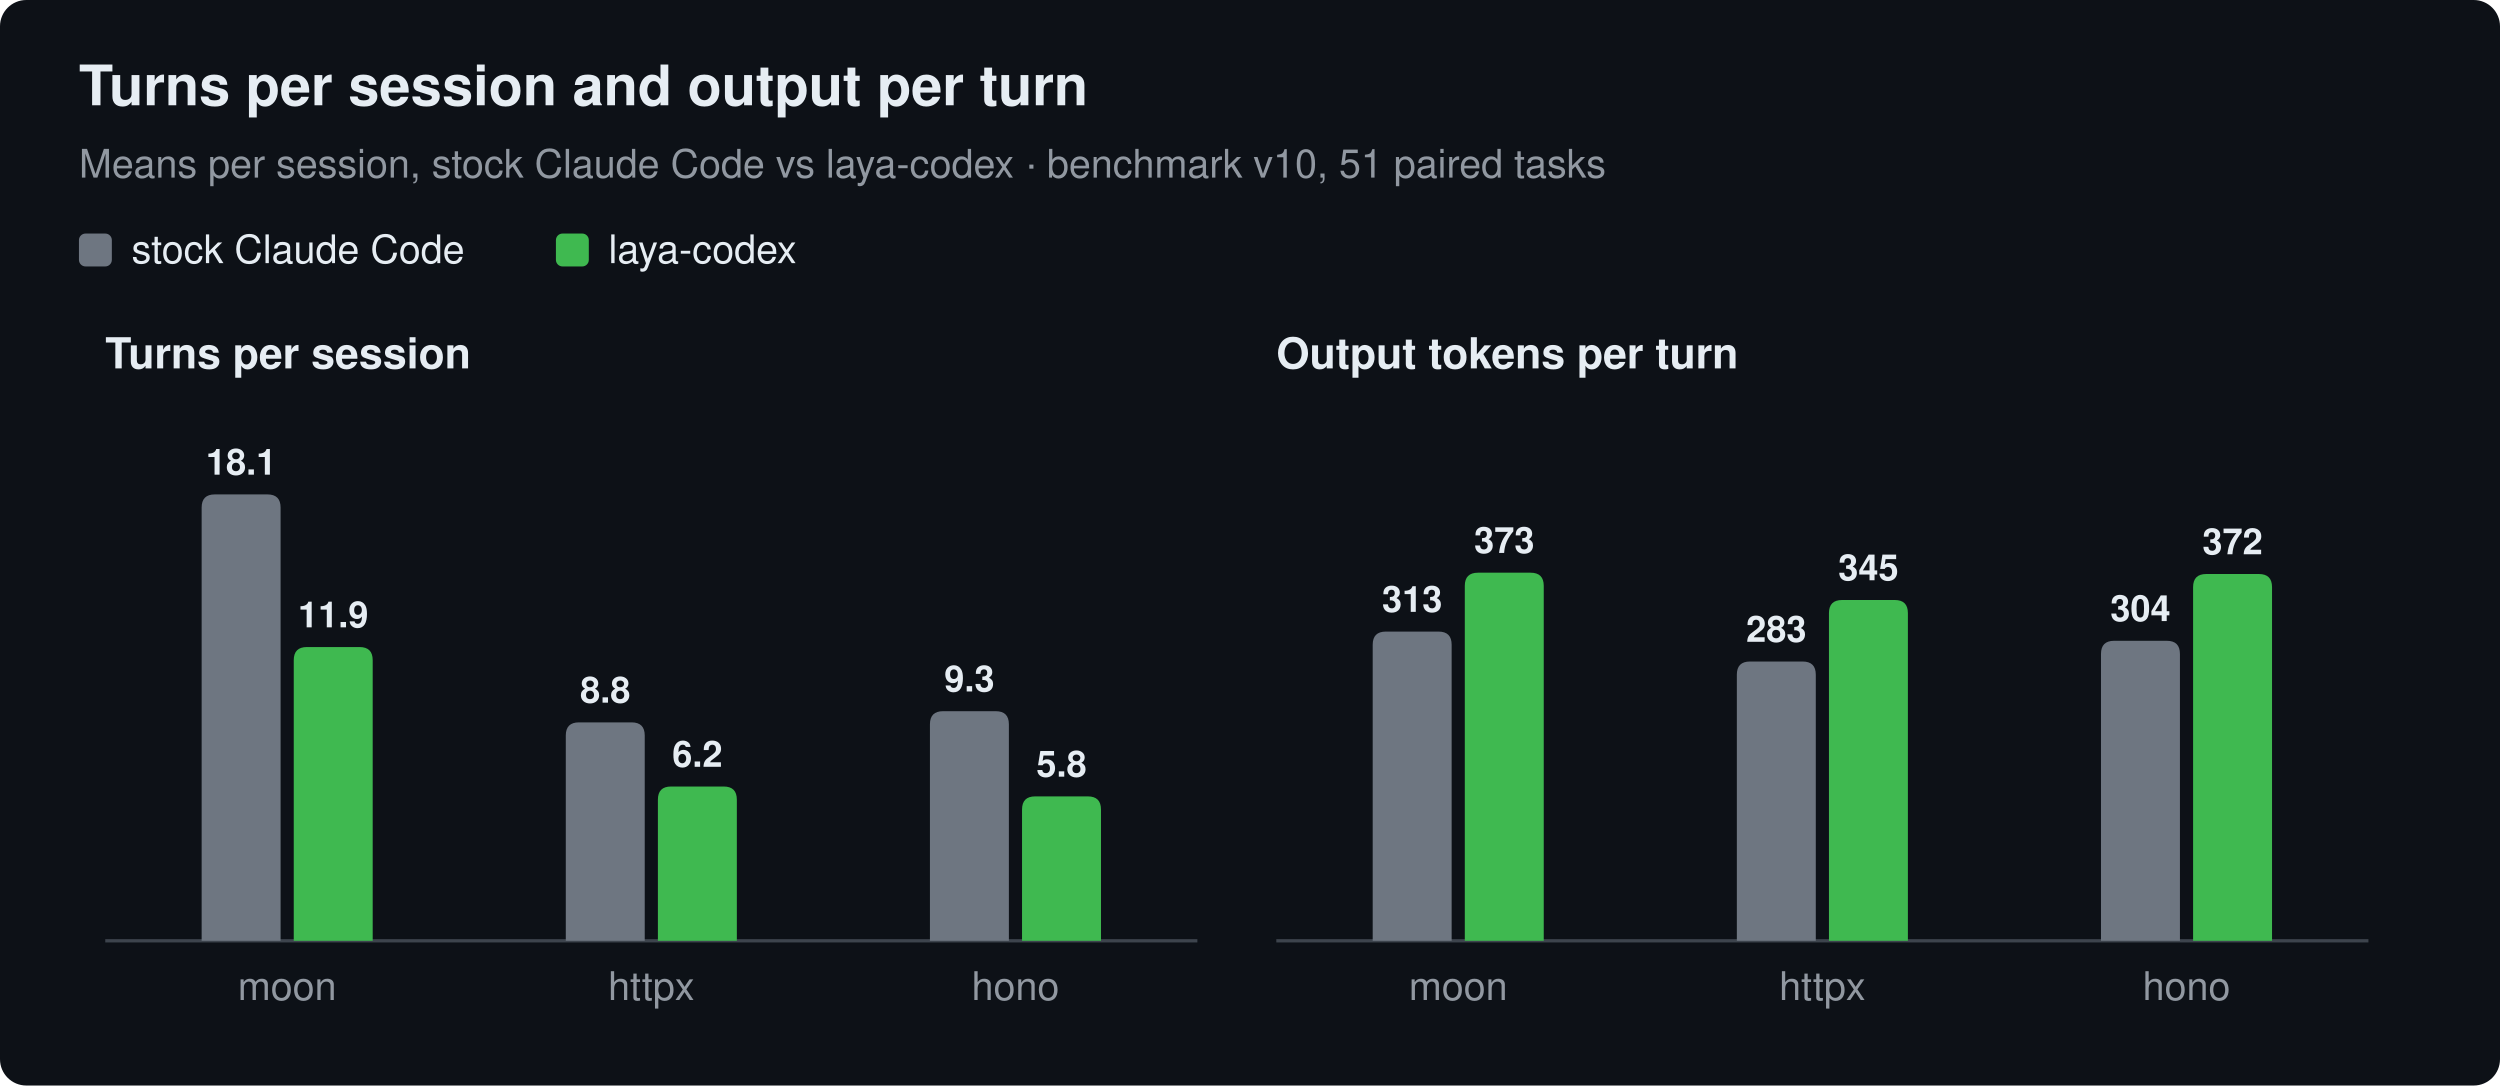
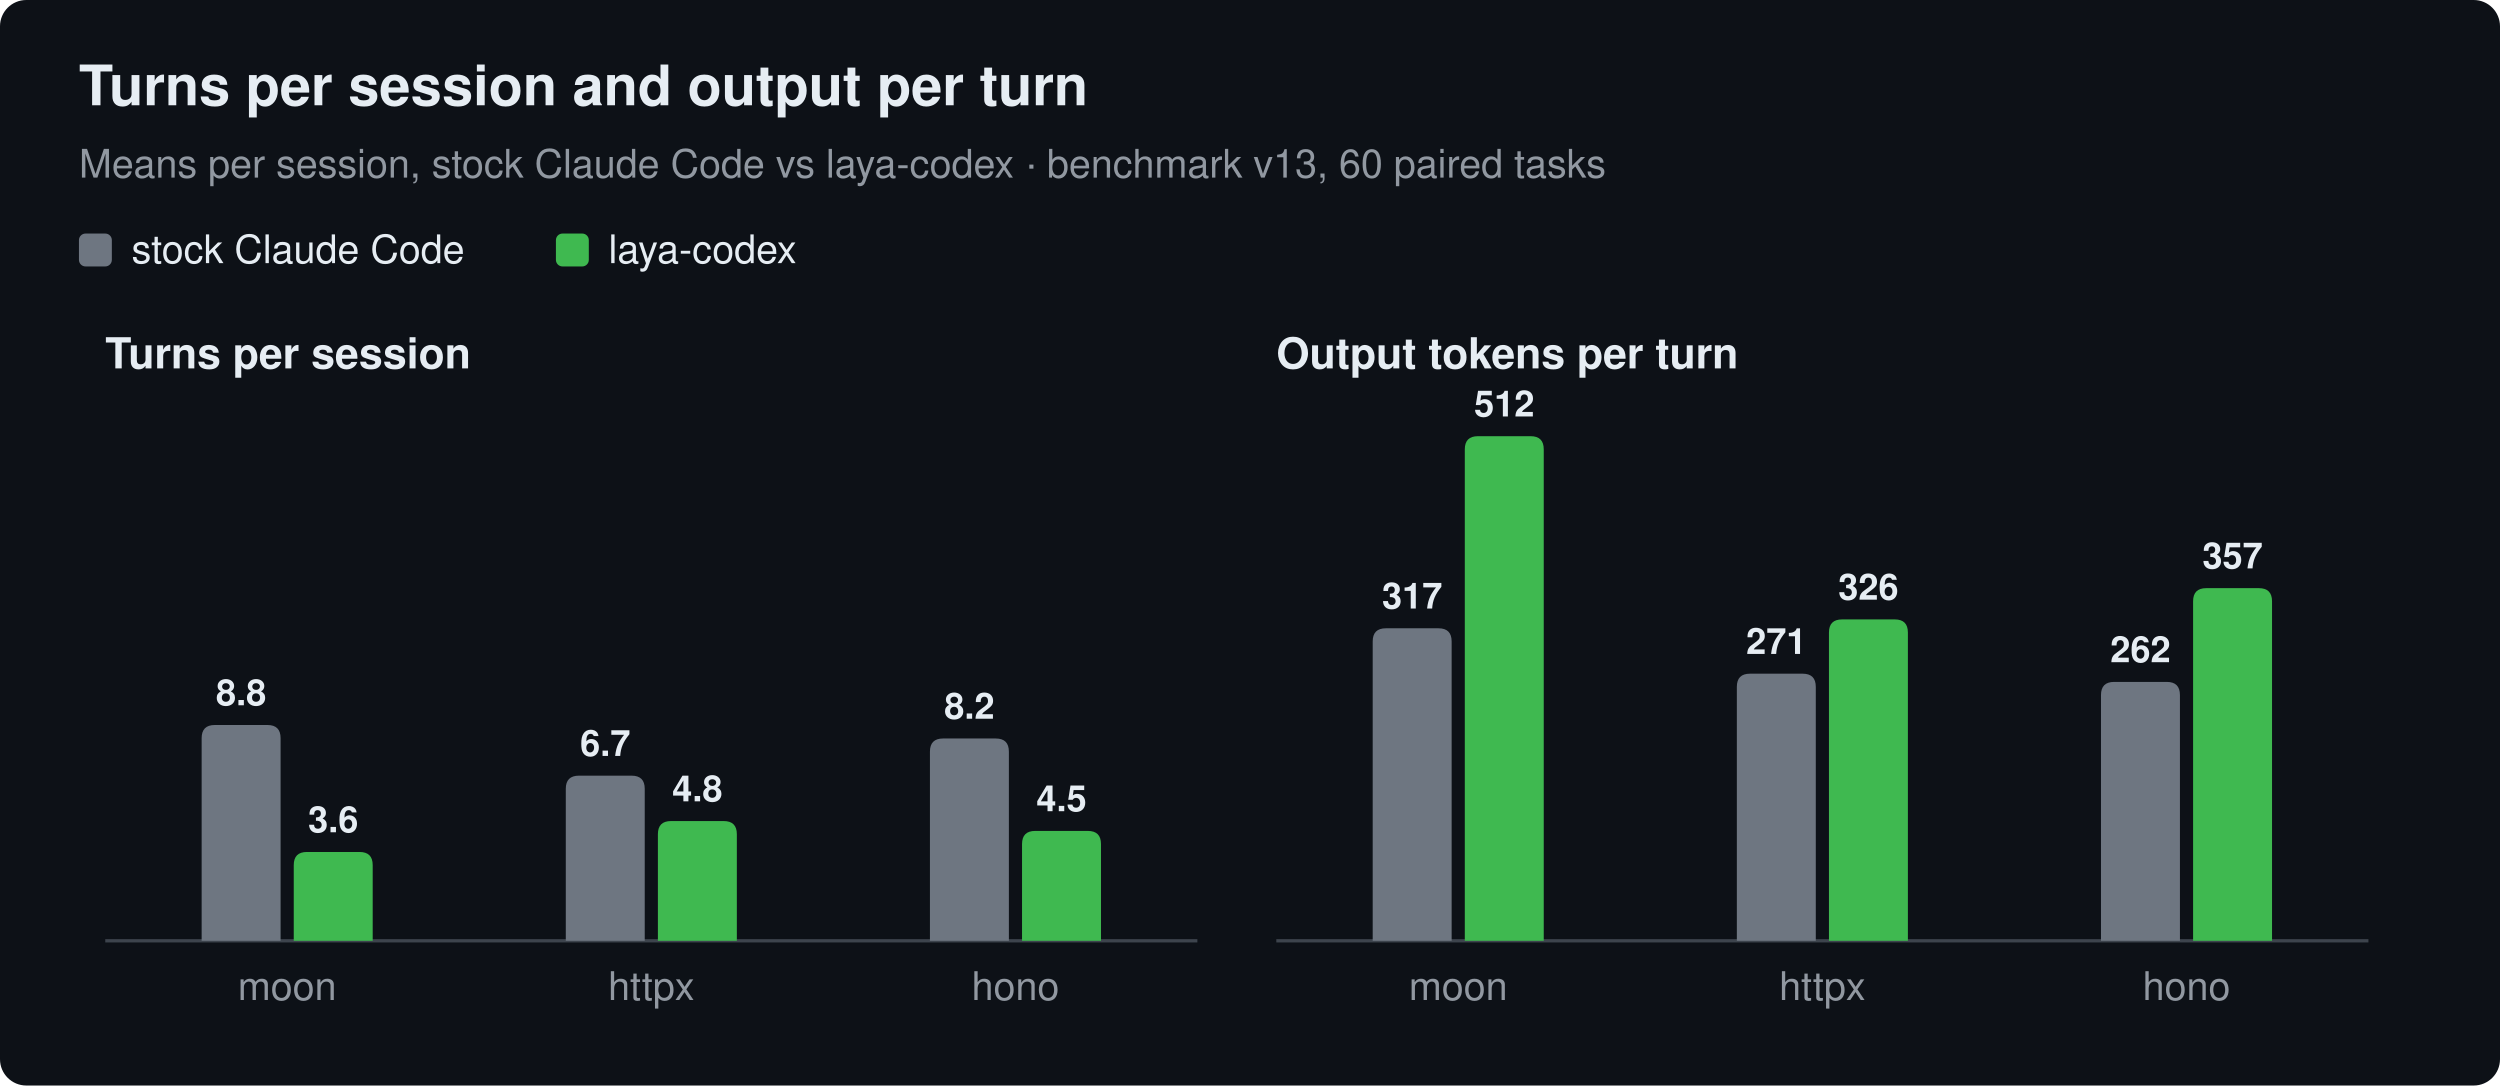
<svg xmlns="http://www.w3.org/2000/svg" width="760" height="330" viewBox="0 0 760 330" role="img" aria-label="Turns per session and output tokens per turn, stock vs laya-codex">
  <rect width="760" height="330" rx="8" fill="#0d1117" />
  <text x="24.0" y="32.0" font-family="-apple-system,BlinkMacSystemFont,'Segoe UI',Helvetica,Arial,sans-serif" font-size="17" fill="#e6edf3" text-anchor="start" font-weight="600">Turns per session and output per turn</text>
-   <text x="24.0" y="54.0" font-family="-apple-system,BlinkMacSystemFont,'Segoe UI',Helvetica,Arial,sans-serif" font-size="12" fill="#9198a1" text-anchor="start" font-weight="normal">Means per session, stock Claude Code vs laya-codex · benchmark v10, 51 paired tasks</text>
+   <text x="24.0" y="54.0" font-family="-apple-system,BlinkMacSystemFont,'Segoe UI',Helvetica,Arial,sans-serif" font-size="12" fill="#9198a1" text-anchor="start" font-weight="normal">Means per session, stock Claude Code vs laya-codex · benchmark v13, 60 paired tasks</text>
  <rect x="24" y="71" width="10" height="10" rx="2" fill="#6e7681" />
  <text x="40.0" y="80.0" font-family="-apple-system,BlinkMacSystemFont,'Segoe UI',Helvetica,Arial,sans-serif" font-size="12" fill="#e6edf3" text-anchor="start" font-weight="normal">stock Claude Code</text>
  <rect x="169" y="71" width="10" height="10" rx="2" fill="#3fb950" />
  <text x="185.0" y="80.0" font-family="-apple-system,BlinkMacSystemFont,'Segoe UI',Helvetica,Arial,sans-serif" font-size="12" fill="#e6edf3" text-anchor="start" font-weight="normal">laya-codex</text>
  <text x="32.0" y="112.0" font-family="-apple-system,BlinkMacSystemFont,'Segoe UI',Helvetica,Arial,sans-serif" font-size="13" fill="#e6edf3" text-anchor="start" font-weight="600">Turns per session</text>
  <line x1="32.0" y1="286" x2="364.0" y2="286" stroke="#3d444d" stroke-width="1" />
-   <path d="M61.3,286 v-131.7 q0,-4 4,-4 h16 q4,0 4,4 v131.7 z" fill="#6e7681" />
-   <text x="73.3" y="144.3" font-family="-apple-system,BlinkMacSystemFont,'Segoe UI',Helvetica,Arial,sans-serif" font-size="11" fill="#e6edf3" text-anchor="middle" font-weight="600">18.1</text>
-   <path d="M89.3,286 v-85.3 q0,-4 4,-4 h16 q4,0 4,4 v85.3 z" fill="#3fb950" />
-   <text x="101.3" y="190.7" font-family="-apple-system,BlinkMacSystemFont,'Segoe UI',Helvetica,Arial,sans-serif" font-size="11" fill="#e6edf3" text-anchor="middle" font-weight="600">11.9</text>
+   <path d="M61.3,286 v-61.6 q0,-4 4,-4 h16 q4,0 4,4 v61.6 z" fill="#6e7681" />
+   <text x="73.3" y="214.4" font-family="-apple-system,BlinkMacSystemFont,'Segoe UI',Helvetica,Arial,sans-serif" font-size="11" fill="#e6edf3" text-anchor="middle" font-weight="600">8.8</text>
+   <path d="M89.3,286 v-23.0 q0,-4 4,-4 h16 q4,0 4,4 v23.0 z" fill="#3fb950" />
+   <text x="101.3" y="253.0" font-family="-apple-system,BlinkMacSystemFont,'Segoe UI',Helvetica,Arial,sans-serif" font-size="11" fill="#e6edf3" text-anchor="middle" font-weight="600">3.6</text>
  <text x="87.3" y="304.0" font-family="-apple-system,BlinkMacSystemFont,'Segoe UI',Helvetica,Arial,sans-serif" font-size="12" fill="#9198a1" text-anchor="middle" font-weight="normal">moon</text>
-   <path d="M172.0,286 v-62.4 q0,-4 4,-4 h16 q4,0 4,4 v62.4 z" fill="#6e7681" />
-   <text x="184.0" y="213.6" font-family="-apple-system,BlinkMacSystemFont,'Segoe UI',Helvetica,Arial,sans-serif" font-size="11" fill="#e6edf3" text-anchor="middle" font-weight="600">8.8</text>
-   <path d="M200.0,286 v-42.9 q0,-4 4,-4 h16 q4,0 4,4 v42.9 z" fill="#3fb950" />
-   <text x="212.0" y="233.1" font-family="-apple-system,BlinkMacSystemFont,'Segoe UI',Helvetica,Arial,sans-serif" font-size="11" fill="#e6edf3" text-anchor="middle" font-weight="600">6.2</text>
+   <path d="M172.0,286 v-46.2 q0,-4 4,-4 h16 q4,0 4,4 v46.2 z" fill="#6e7681" />
+   <text x="184.0" y="229.8" font-family="-apple-system,BlinkMacSystemFont,'Segoe UI',Helvetica,Arial,sans-serif" font-size="11" fill="#e6edf3" text-anchor="middle" font-weight="600">6.7</text>
+   <path d="M200.0,286 v-32.4 q0,-4 4,-4 h16 q4,0 4,4 v32.4 z" fill="#3fb950" />
+   <text x="212.0" y="243.6" font-family="-apple-system,BlinkMacSystemFont,'Segoe UI',Helvetica,Arial,sans-serif" font-size="11" fill="#e6edf3" text-anchor="middle" font-weight="600">4.8</text>
  <text x="198.0" y="304.0" font-family="-apple-system,BlinkMacSystemFont,'Segoe UI',Helvetica,Arial,sans-serif" font-size="12" fill="#9198a1" text-anchor="middle" font-weight="normal">httpx</text>
-   <path d="M282.7,286 v-65.8 q0,-4 4,-4 h16 q4,0 4,4 v65.8 z" fill="#6e7681" />
-   <text x="294.7" y="210.2" font-family="-apple-system,BlinkMacSystemFont,'Segoe UI',Helvetica,Arial,sans-serif" font-size="11" fill="#e6edf3" text-anchor="middle" font-weight="600">9.3</text>
-   <path d="M310.7,286 v-39.9 q0,-4 4,-4 h16 q4,0 4,4 v39.9 z" fill="#3fb950" />
-   <text x="322.7" y="236.1" font-family="-apple-system,BlinkMacSystemFont,'Segoe UI',Helvetica,Arial,sans-serif" font-size="11" fill="#e6edf3" text-anchor="middle" font-weight="600">5.8</text>
+   <path d="M282.7,286 v-57.5 q0,-4 4,-4 h16 q4,0 4,4 v57.5 z" fill="#6e7681" />
+   <text x="294.7" y="218.5" font-family="-apple-system,BlinkMacSystemFont,'Segoe UI',Helvetica,Arial,sans-serif" font-size="11" fill="#e6edf3" text-anchor="middle" font-weight="600">8.2</text>
+   <path d="M310.7,286 v-29.4 q0,-4 4,-4 h16 q4,0 4,4 v29.4 z" fill="#3fb950" />
+   <text x="322.7" y="246.6" font-family="-apple-system,BlinkMacSystemFont,'Segoe UI',Helvetica,Arial,sans-serif" font-size="11" fill="#e6edf3" text-anchor="middle" font-weight="600">4.5</text>
  <text x="308.7" y="304.0" font-family="-apple-system,BlinkMacSystemFont,'Segoe UI',Helvetica,Arial,sans-serif" font-size="12" fill="#9198a1" text-anchor="middle" font-weight="normal">hono</text>
  <text x="388.0" y="112.0" font-family="-apple-system,BlinkMacSystemFont,'Segoe UI',Helvetica,Arial,sans-serif" font-size="13" fill="#e6edf3" text-anchor="start" font-weight="600">Output tokens per turn</text>
  <line x1="388.0" y1="286" x2="720.0" y2="286" stroke="#3d444d" stroke-width="1" />
-   <path d="M417.3,286 v-90.0 q0,-4 4,-4 h16 q4,0 4,4 v90.0 z" fill="#6e7681" />
-   <text x="429.3" y="186.0" font-family="-apple-system,BlinkMacSystemFont,'Segoe UI',Helvetica,Arial,sans-serif" font-size="11" fill="#e6edf3" text-anchor="middle" font-weight="600">313</text>
-   <path d="M445.3,286 v-107.9 q0,-4 4,-4 h16 q4,0 4,4 v107.9 z" fill="#3fb950" />
-   <text x="457.3" y="168.1" font-family="-apple-system,BlinkMacSystemFont,'Segoe UI',Helvetica,Arial,sans-serif" font-size="11" fill="#e6edf3" text-anchor="middle" font-weight="600">373</text>
+   <path d="M417.3,286 v-91.0 q0,-4 4,-4 h16 q4,0 4,4 v91.0 z" fill="#6e7681" />
+   <text x="429.3" y="185.0" font-family="-apple-system,BlinkMacSystemFont,'Segoe UI',Helvetica,Arial,sans-serif" font-size="11" fill="#e6edf3" text-anchor="middle" font-weight="600">317</text>
+   <path d="M445.3,286 v-149.4 q0,-4 4,-4 h16 q4,0 4,4 v149.4 z" fill="#3fb950" />
+   <text x="457.3" y="126.6" font-family="-apple-system,BlinkMacSystemFont,'Segoe UI',Helvetica,Arial,sans-serif" font-size="11" fill="#e6edf3" text-anchor="middle" font-weight="600">512</text>
  <text x="443.3" y="304.0" font-family="-apple-system,BlinkMacSystemFont,'Segoe UI',Helvetica,Arial,sans-serif" font-size="12" fill="#9198a1" text-anchor="middle" font-weight="normal">moon</text>
-   <path d="M528.0,286 v-80.9 q0,-4 4,-4 h16 q4,0 4,4 v80.9 z" fill="#6e7681" />
-   <text x="540.0" y="195.1" font-family="-apple-system,BlinkMacSystemFont,'Segoe UI',Helvetica,Arial,sans-serif" font-size="11" fill="#e6edf3" text-anchor="middle" font-weight="600">283</text>
-   <path d="M556.0,286 v-99.6 q0,-4 4,-4 h16 q4,0 4,4 v99.6 z" fill="#3fb950" />
-   <text x="568.0" y="176.4" font-family="-apple-system,BlinkMacSystemFont,'Segoe UI',Helvetica,Arial,sans-serif" font-size="11" fill="#e6edf3" text-anchor="middle" font-weight="600">345</text>
+   <path d="M528.0,286 v-77.2 q0,-4 4,-4 h16 q4,0 4,4 v77.2 z" fill="#6e7681" />
+   <text x="540.0" y="198.8" font-family="-apple-system,BlinkMacSystemFont,'Segoe UI',Helvetica,Arial,sans-serif" font-size="11" fill="#e6edf3" text-anchor="middle" font-weight="600">271</text>
+   <path d="M556.0,286 v-93.7 q0,-4 4,-4 h16 q4,0 4,4 v93.7 z" fill="#3fb950" />
+   <text x="568.0" y="182.3" font-family="-apple-system,BlinkMacSystemFont,'Segoe UI',Helvetica,Arial,sans-serif" font-size="11" fill="#e6edf3" text-anchor="middle" font-weight="600">326</text>
  <text x="554.0" y="304.0" font-family="-apple-system,BlinkMacSystemFont,'Segoe UI',Helvetica,Arial,sans-serif" font-size="12" fill="#9198a1" text-anchor="middle" font-weight="normal">httpx</text>
-   <path d="M638.7,286 v-87.2 q0,-4 4,-4 h16 q4,0 4,4 v87.2 z" fill="#6e7681" />
-   <text x="650.7" y="188.8" font-family="-apple-system,BlinkMacSystemFont,'Segoe UI',Helvetica,Arial,sans-serif" font-size="11" fill="#e6edf3" text-anchor="middle" font-weight="600">304</text>
-   <path d="M666.7,286 v-107.5 q0,-4 4,-4 h16 q4,0 4,4 v107.5 z" fill="#3fb950" />
-   <text x="678.7" y="168.5" font-family="-apple-system,BlinkMacSystemFont,'Segoe UI',Helvetica,Arial,sans-serif" font-size="11" fill="#e6edf3" text-anchor="middle" font-weight="600">372</text>
+   <path d="M638.7,286 v-74.7 q0,-4 4,-4 h16 q4,0 4,4 v74.7 z" fill="#6e7681" />
+   <text x="650.7" y="201.3" font-family="-apple-system,BlinkMacSystemFont,'Segoe UI',Helvetica,Arial,sans-serif" font-size="11" fill="#e6edf3" text-anchor="middle" font-weight="600">262</text>
+   <path d="M666.7,286 v-103.2 q0,-4 4,-4 h16 q4,0 4,4 v103.2 z" fill="#3fb950" />
+   <text x="678.7" y="172.8" font-family="-apple-system,BlinkMacSystemFont,'Segoe UI',Helvetica,Arial,sans-serif" font-size="11" fill="#e6edf3" text-anchor="middle" font-weight="600">357</text>
  <text x="664.7" y="304.0" font-family="-apple-system,BlinkMacSystemFont,'Segoe UI',Helvetica,Arial,sans-serif" font-size="12" fill="#9198a1" text-anchor="middle" font-weight="normal">hono</text>
</svg>
